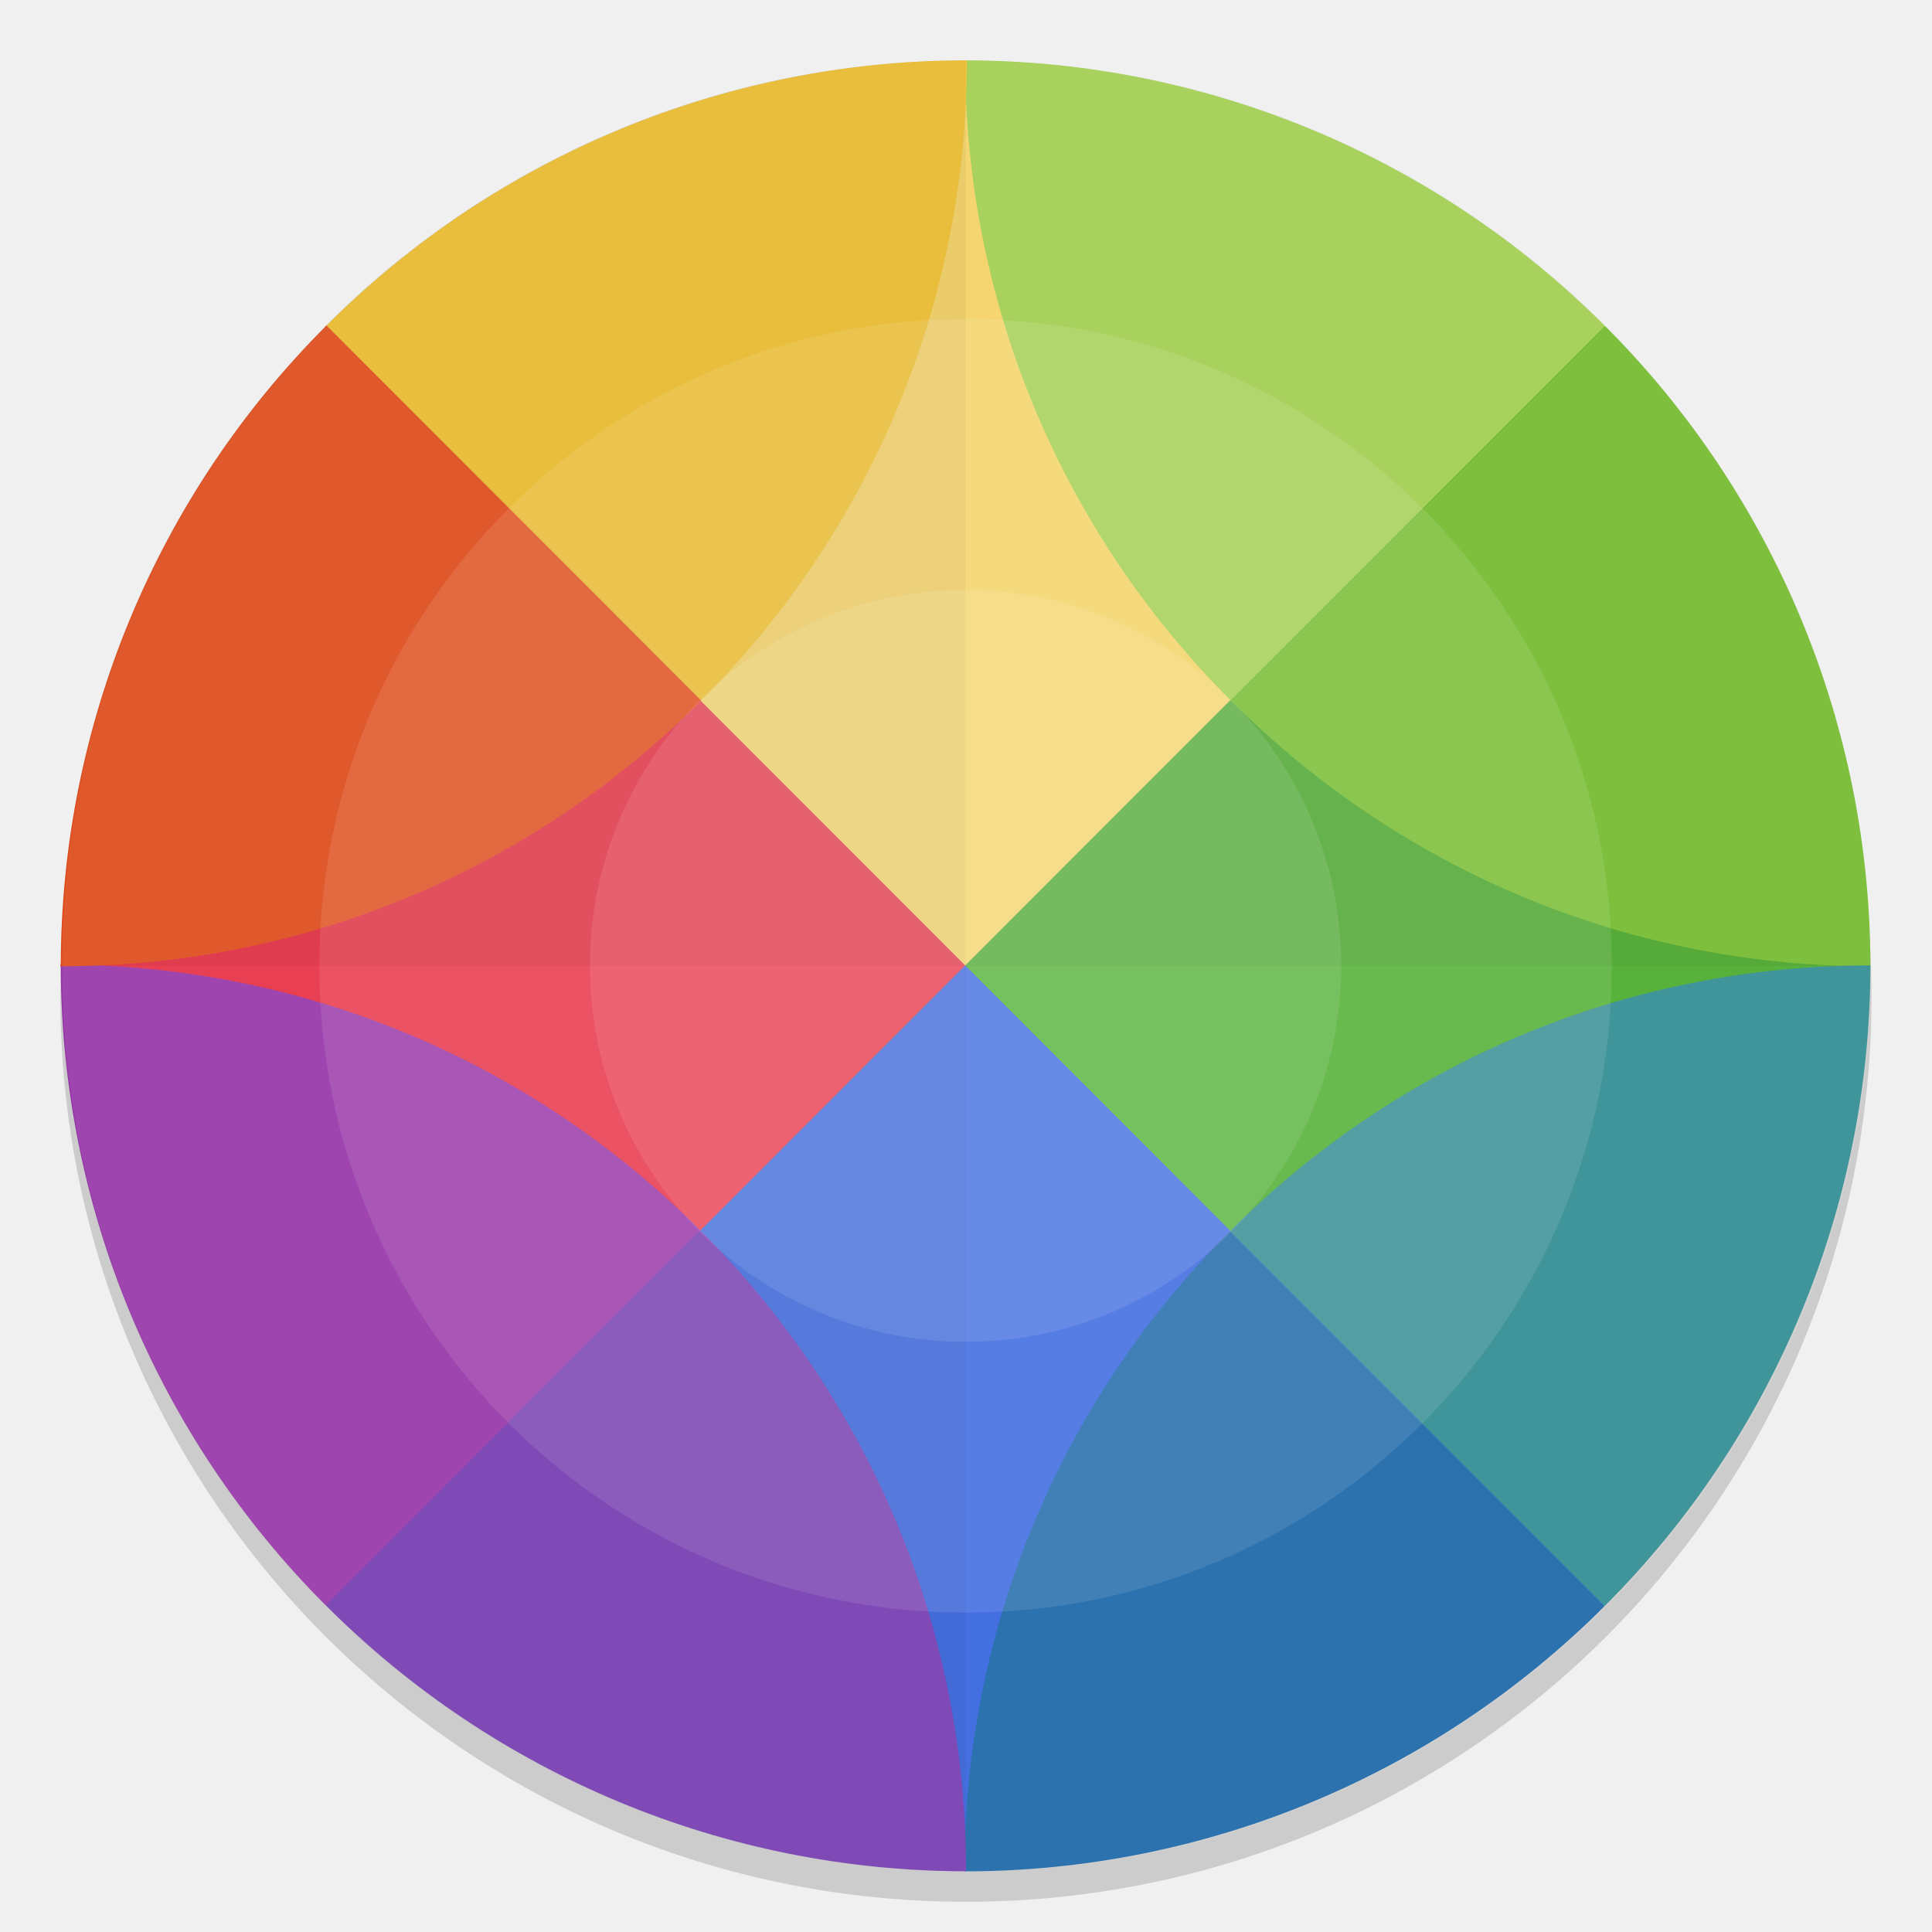
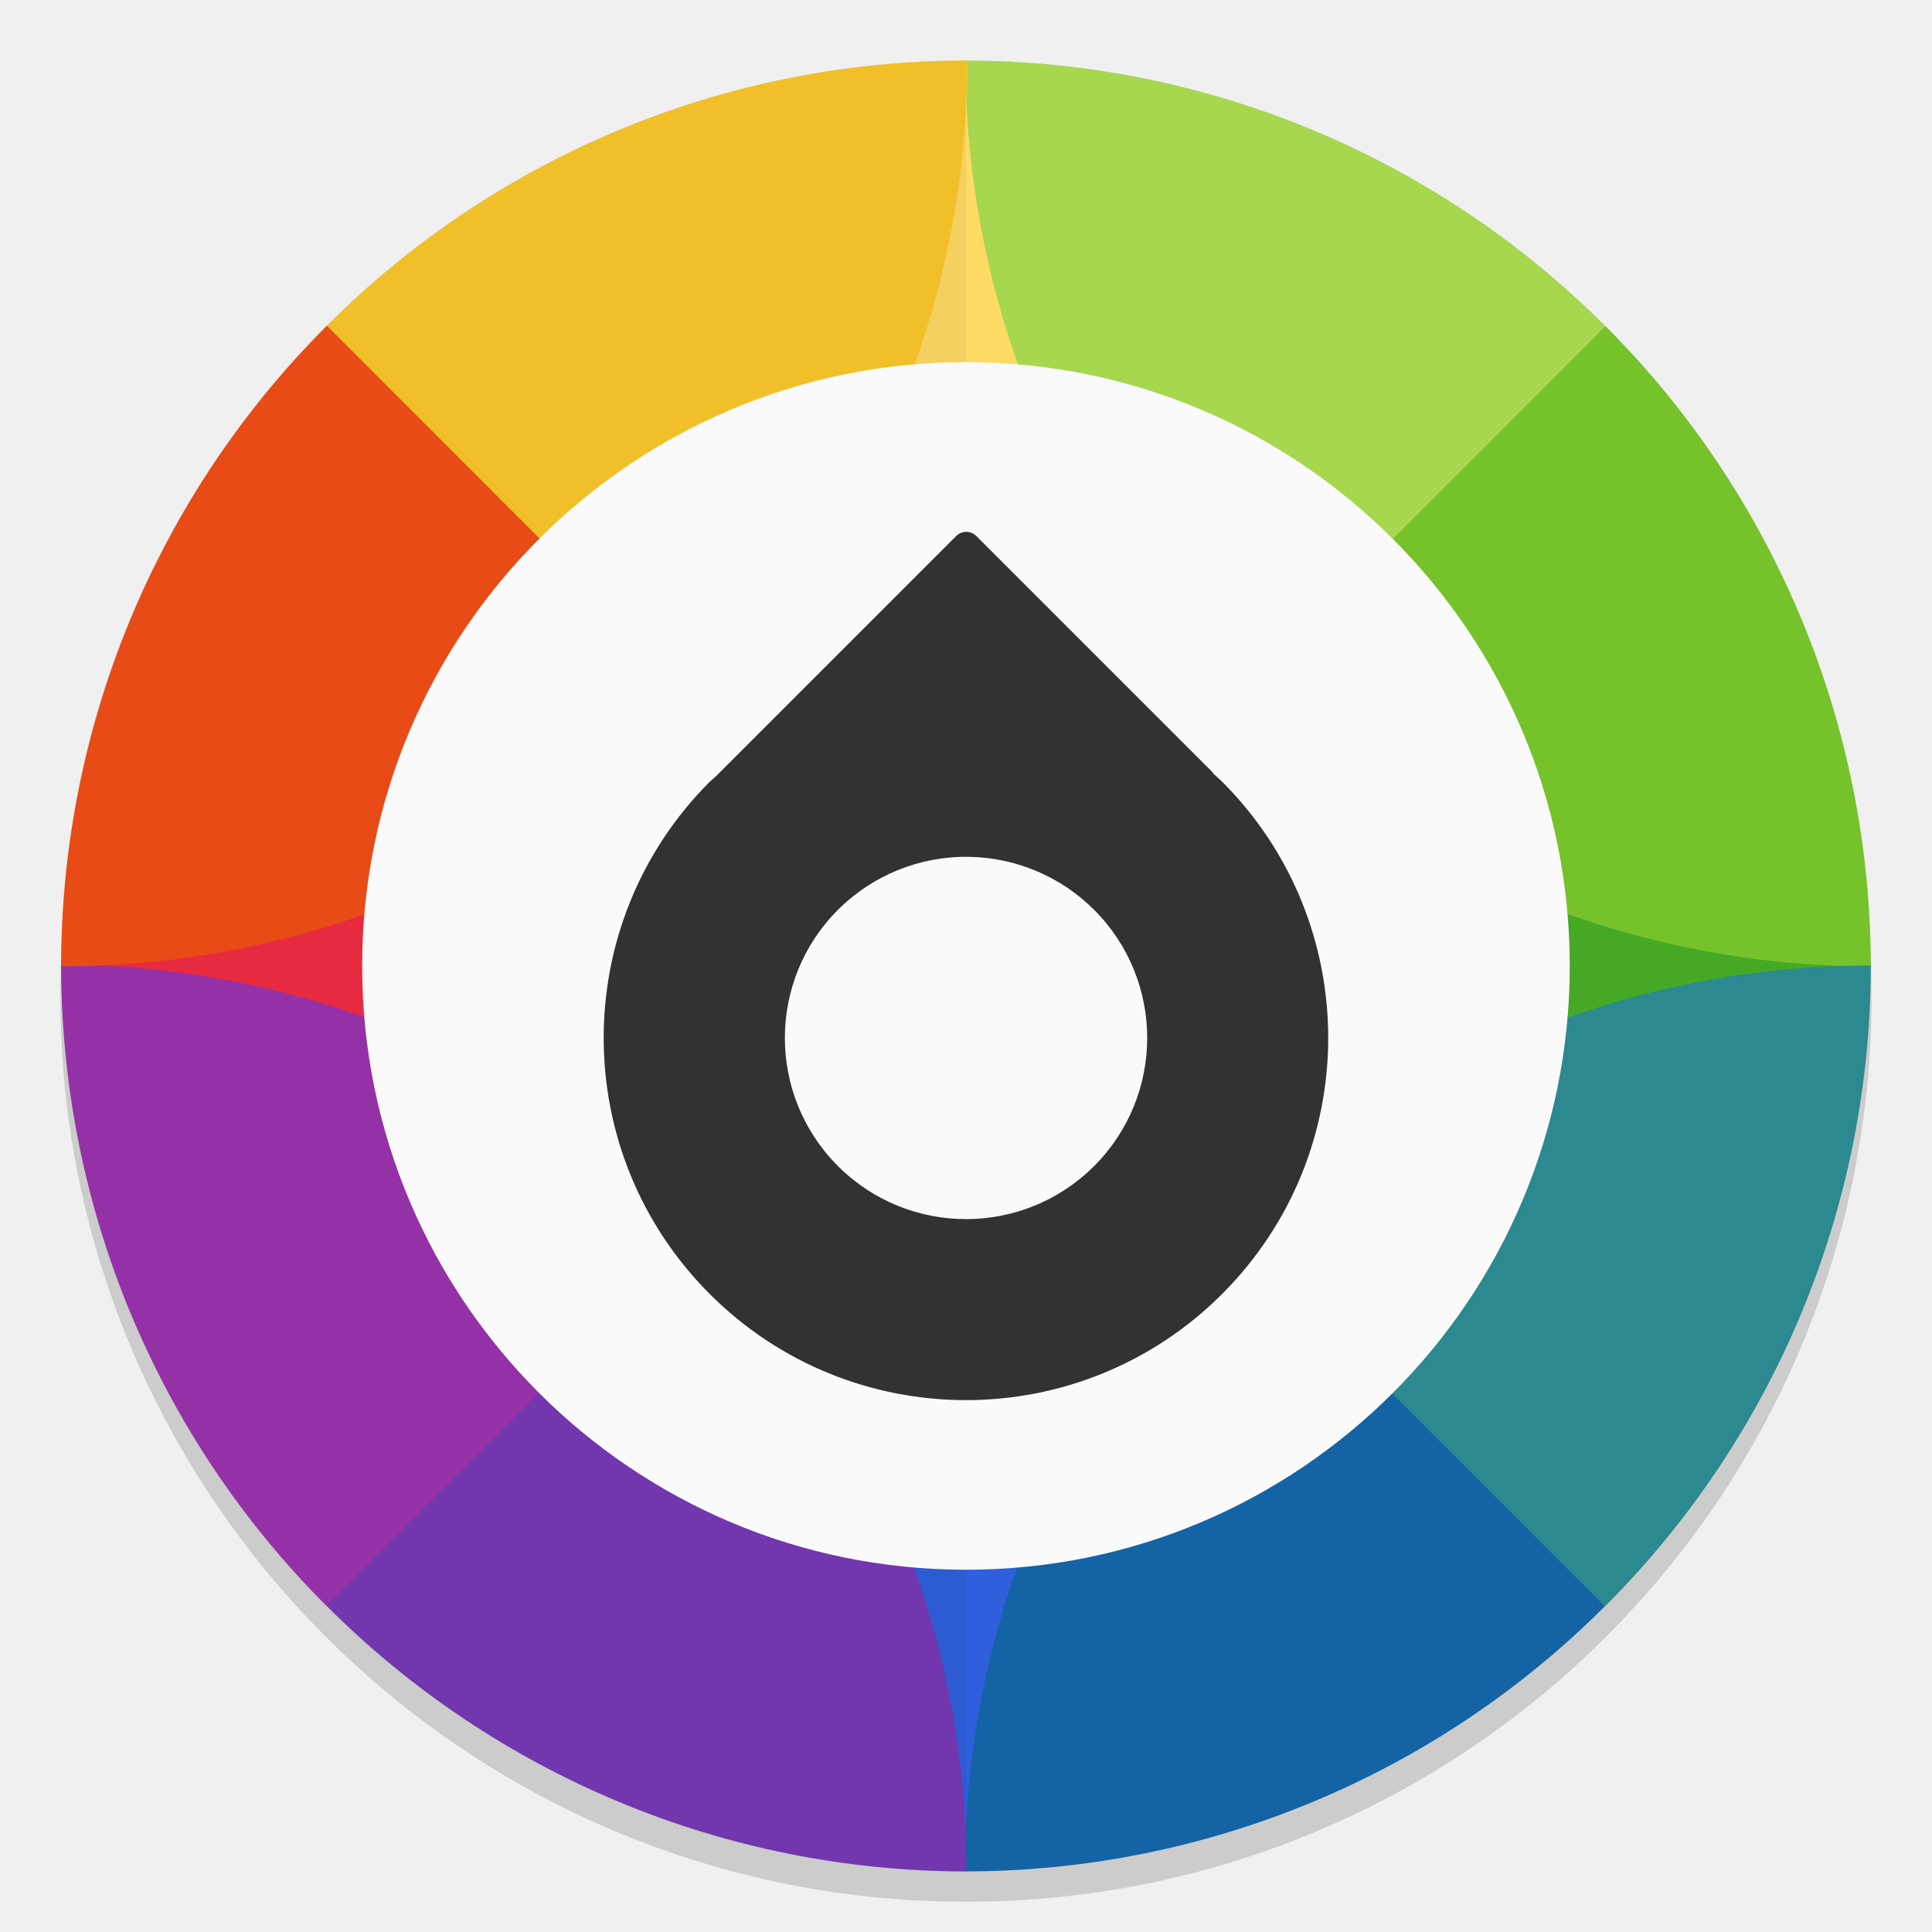
<svg xmlns="http://www.w3.org/2000/svg" width="64" height="64" version="1.1" viewBox="0 0 16.933 16.933">
  <defs>
-     <clipPath id="a">
-       <path d="m188.97 44c72.649 0 83.031 10.357 83.031 82.938v58.125c0 72.581-10.383 82.938-83.031 82.938h-73.938c-72.649 0-83.031-10.357-83.031-82.938v-58.125c0-72.581 10.383-82.938 83.031-82.938z" fill="#8c59d9" />
-     </clipPath>
+     <style id="current-color-scheme" type="text/css">.ColorScheme-Text { color:#4d4d4d; }</style>
  </defs>
  <circle cx="8.466" cy="8.731" r="7.937" fill-rule="evenodd" opacity=".15" style="paint-order:fill markers stroke" />
-   <g transform="matrix(.26761 0 0 .26781 6.0159 4.0349)">
-     <g transform="matrix(.26458 0 0 .26458 -31.072 -24.732)" clip-path="url(#a)" enable-background="new">
-       <g transform="matrix(.5 0 0 .5 -80.051 141.95)" enable-background="new">
-         <path d="m622.25-130.25c-1.591 1.591 65.752 158.25 65.752 158.25l-65.752 158.25s-158.25-83.649-158.25-158.25c0-74.599 158.25-158.25 158.25-158.25z" fill="#46a926" />
-         <path d="m305.75 186.25c1.59-1.591-65.752-158.25-65.752-158.25l65.752-158.25s158.25 83.649 158.25 158.25c0 74.599-158.25 158.25-158.25 158.25z" fill="#f22c42" />
-         <path d="m622.25-130.25c-1.59 1.591-158.25-65.752-158.25-65.752l-158.25 65.752 158.25 158.25z" fill="#ffda64" />
-         <path d="m305.75 186.25 158.25 65.548s156.66-67.139 158.25-65.548l-158.25-158.25z" fill="#2f5fdd" />
-         <path transform="matrix(2 0 0 2 160.1 -283.9)" d="m152 44a112 112 0 0 0-0.051 2e-3c-0.013 28.62 10.945 57.244 32.875 79.174l46.322-46.322a112 112 0 0 0-79.146-32.854z" fill="#a6d74f" />
-         <path transform="matrix(2 0 0 2 160.1 -283.9)" d="m231.15 76.854-46.322 46.322c21.93 21.93 50.554 32.887 79.174 32.875a112 112 0 0 0 0.002-0.051 112 112 0 0 0-32.854-79.146z" fill="#76c22b" />
-         <path transform="matrix(2 0 0 2 160.1 -283.9)" d="m184.72 188.83c-21.928 21.928-32.886 50.548-32.875 79.166a112 112 0 0 0 0.152 0.008 112 112 0 0 0 79.096-32.801z" fill="#1463a5" />
-         <path transform="matrix(2 0 0 2 160.1 -283.9)" d="m263.85 155.95c-28.603 0-57.208 10.96-79.125 32.877l46.373 46.373a112 112 0 0 0 32.904-79.199 112 112 0 0 0-2e-3 -0.049c-0.05-7e-5 -0.1-2e-3 -0.15-2e-3z" fill="#2b898f" />
-         <path transform="matrix(2 0 0 2 160.1 -283.9)" d="m40.008 155.85a112 112 0 0 0-0.008 0.152 112 112 0 0 0 32.803 79.098l46.373-46.373c-21.928-21.928-50.55-32.888-79.168-32.877z" fill="#9b33ae" />
-         <path transform="matrix(2 0 0 2 160.1 -283.9)" d="m119.18 188.72-46.373 46.373a112 112 0 0 0 79.197 32.902 112 112 0 0 0 0.049-2e-3c0.038-28.653-10.917-57.318-32.873-79.273z" fill="#7839b7" />
-         <path transform="matrix(2 0 0 2 160.1 -283.9)" d="m152 44a112 112 0 0 0-79.098 32.801l46.375 46.375c21.928-21.928 32.886-50.55 32.875-79.168a112 112 0 0 0-0.152-0.008z" fill="#fdc92b" />
-         <path transform="matrix(2 0 0 2 160.1 -283.9)" d="m72.902 76.801a112 112 0 0 0-32.902 79.199 112 112 0 0 0 2e-3 0.049c28.653 0.038 57.32-10.917 79.275-32.873z" fill="#f34f17" />
-       </g>
-     </g>
-     <g transform="matrix(.26458 0 0 .26458 -31.072 -24.732)" enable-background="new">
-       <path transform="translate(0,-4.6e-4)" d="m152 44a112 112 0 0 0-112 112h224a112 112 0 0 0-112-112z" enable-background="new" opacity=".05" />
-       <path transform="translate(0,-4.6e-4)" d="m152 44a112 112 0 0 0-112 112 112 112 0 0 0 112 112z" enable-background="new" opacity=".05" />
-     </g>
-     <g fill="#fff">
-       <path d="m9.184-13.081c16.366 0 29.633 13.267 29.633 29.633 0 16.366-13.267 29.633-29.633 29.633-16.366 0-29.633-13.267-29.633-29.633 0-16.366 13.267-29.633 29.633-29.633z" enable-background="new" opacity=".1" />
-       <path d="m9.144-4.624c11.69 0 21.166 9.476 21.166 21.166 0 11.69-9.476 21.166-21.166 21.166-11.69 0-21.166-9.476-21.166-21.166 0-11.69 9.476-21.166 21.166-21.166z" enable-background="new" opacity=".1" />
-       <ellipse cx="9.144" cy="16.543" rx="12.303" ry="12.303" enable-background="new" opacity=".1" />
-     </g>
+   <circle cx="-309.57" cy="-329.02" r="0" fill="#5e4aa6" stroke-width=".265" />
+   <g transform="translate(.00705 .00855)" stroke-width=".035">
+     <path d="m14.062 2.855c-0.056 0.056 2.328 5.607 2.328 5.607l-2.328 5.607s-5.603-2.964-5.603-5.607c0-2.643 5.603-5.607 5.603-5.607z" fill="#46a926" />
+     <path d="m2.857 14.068c0.056-0.056-2.328-5.607-2.328-5.607l2.328-5.607s5.603 2.964 5.603 5.607c0 2.643-5.603 5.607-5.603 5.607z" fill="#f22c42" />
+     <path d="m14.062 2.855c-0.056 0.056-5.603-2.329-5.603-2.329l-5.603 2.329 5.603 5.607z" fill="#ffda64" />
+     <path d="m2.857 14.068 5.603 2.322s5.546-2.379 5.603-2.322l-5.603-5.607z" fill="#2f5fdd" />
+   </g>
+   <g transform="translate(.0034906 .0013)" stroke-width=".071">
+     <path d="m8.463 0.529a7.93 7.936 0 0 0-0.004 1.4171e-4c-8.819e-4 2.028 0.775 4.056 2.328 5.61l3.28-3.282a7.93 7.936 0 0 0-5.604-2.328z" fill="#a6d74f" />
+     <path d="m14.067 2.857-3.28 3.282c1.553 1.554 3.579 2.33 5.606 2.329a7.93 7.936 0 0 0 1.41e-4 -0.004 7.93 7.936 0 0 0-2.326-5.608z" fill="#76c22b" />
+     <path d="m10.78 10.791c-1.553 1.554-2.329 3.582-2.328 5.609a7.93 7.936 0 0 0 0.011 5.66e-4 7.93 7.936 0 0 0 5.6-2.324z" fill="#1463a5" />
+     <path d="m16.382 8.462c-2.025 0-4.051 0.777-5.602 2.33l3.283 3.286a7.93 7.936 0 0 0 2.33-5.612 7.93 7.936 0 0 0-1.42e-4 -0.003c-0.004-5e-6 -0.007-1.417e-4 -0.011-1.417e-4z" fill="#2b898f" />
+     <path d="m0.533 8.455a7.93 7.936 0 0 0-5.5228e-4 0.011 7.93 7.936 0 0 0 2.323 5.605l3.283-3.286c-1.553-1.554-3.579-2.33-5.606-2.33z" fill="#9b33ae" />
+     <path d="m6.139 10.784-3.283 3.286a7.93 7.936 0 0 0 5.607 2.331 7.93 7.936 0 0 0 0.003-1.42e-4c0.003-2.03-0.773-4.061-2.328-5.617z" fill="#7839b7" />
+     <path d="m8.463 0.529a7.93 7.936 0 0 0-5.601 2.324l3.284 3.286c1.553-1.554 2.329-3.582 2.328-5.61a7.93 7.936 0 0 0-0.011-5.5269e-4z" fill="#fdc92b" />
+     <path d="m2.862 2.853a7.93 7.936 0 0 0-2.33 5.612 7.93 7.936 0 0 0 1.4161e-4 0.003c2.029 0.003 4.059-0.774 5.613-2.329z" fill="#f34f17" />
+     <path d="m8.463 0.529a7.93 7.936 0 0 0-7.93 7.936 7.93 7.936 0 0 0 7.93 7.936z" enable-background="new" opacity=".05" />
+   </g>
+   <circle cx="8.466" cy="8.466" r="5.292" fill="#fafafa" fill-rule="evenodd" stroke-width=".884" style="paint-order:stroke fill markers" />
+   <g transform="translate(-1.3272 -.23043)" fill="#323232">
+     <path d="m9.794 4.892a0.126 0.126 0 0 0-0.088 0.038l-2.102 2.102a3.175 3.175 0 0 0-0.056 0.05 3.175 3.175 0 0 0 0 4.49 3.175 3.175 0 0 0 4.49 0 3.175 3.175 0 0 0 1e-3 -4.49 3.175 3.175 0 0 0-0.076-0.07c-4e-3 -5e-3 -5e-3 -0.01-0.01-0.015l-2.067-2.067a0.126 0.126 0 0 0-0.092-0.038zm0.023 2.848a1.588 1.588 0 0 1 1.1 0.465 1.588 1.588 0 0 1 0 2.245 1.588 1.588 0 0 1-2.246 0 1.588 1.588 0 0 1 0-2.245 1.588 1.588 0 0 1 1.146-0.465z" color="#000000" fill="#323232" overflow="visible" style="isolation:auto;mix-blend-mode:normal;paint-order:fill markers stroke" />
  </g>
</svg>
